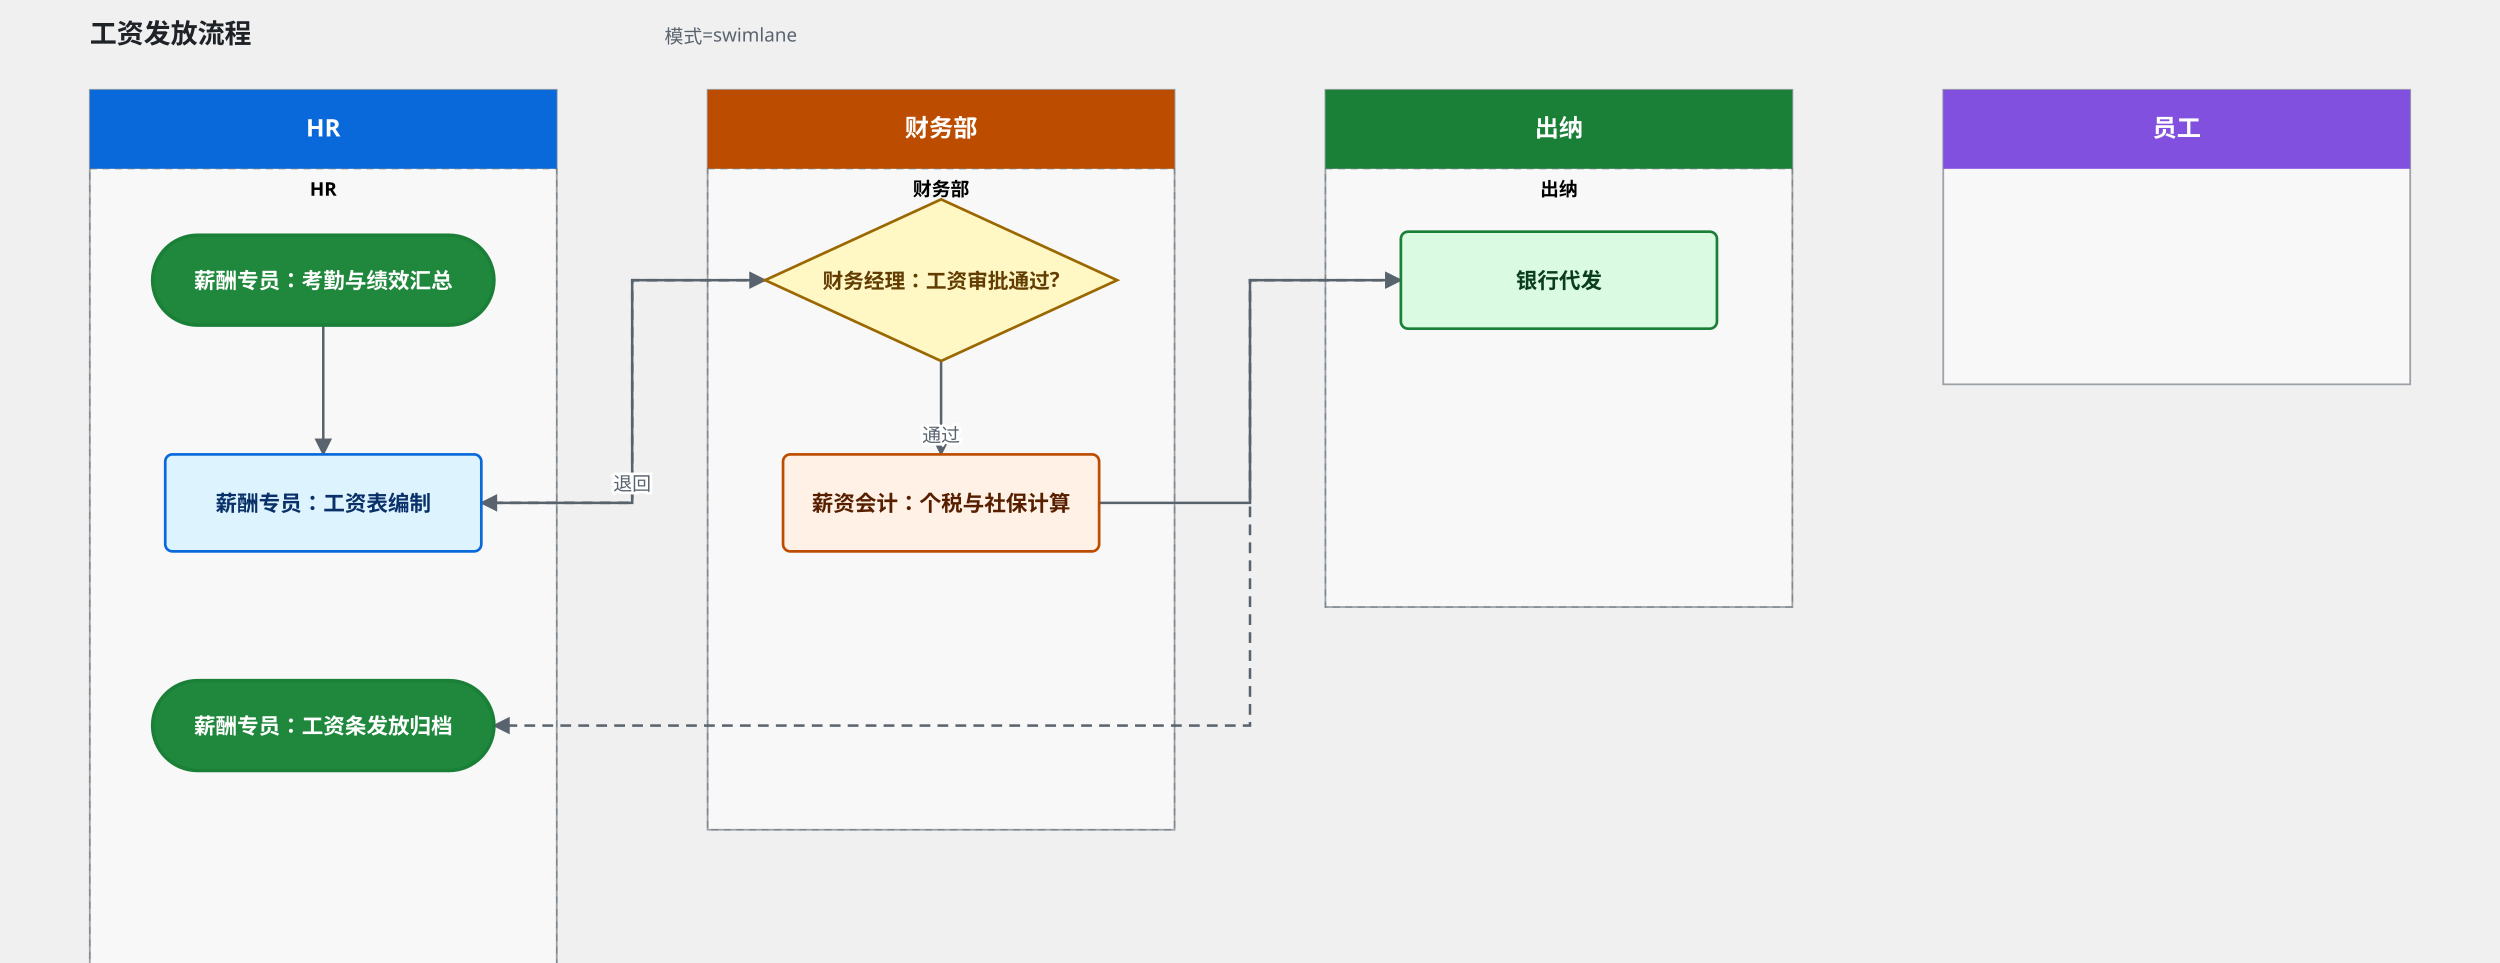
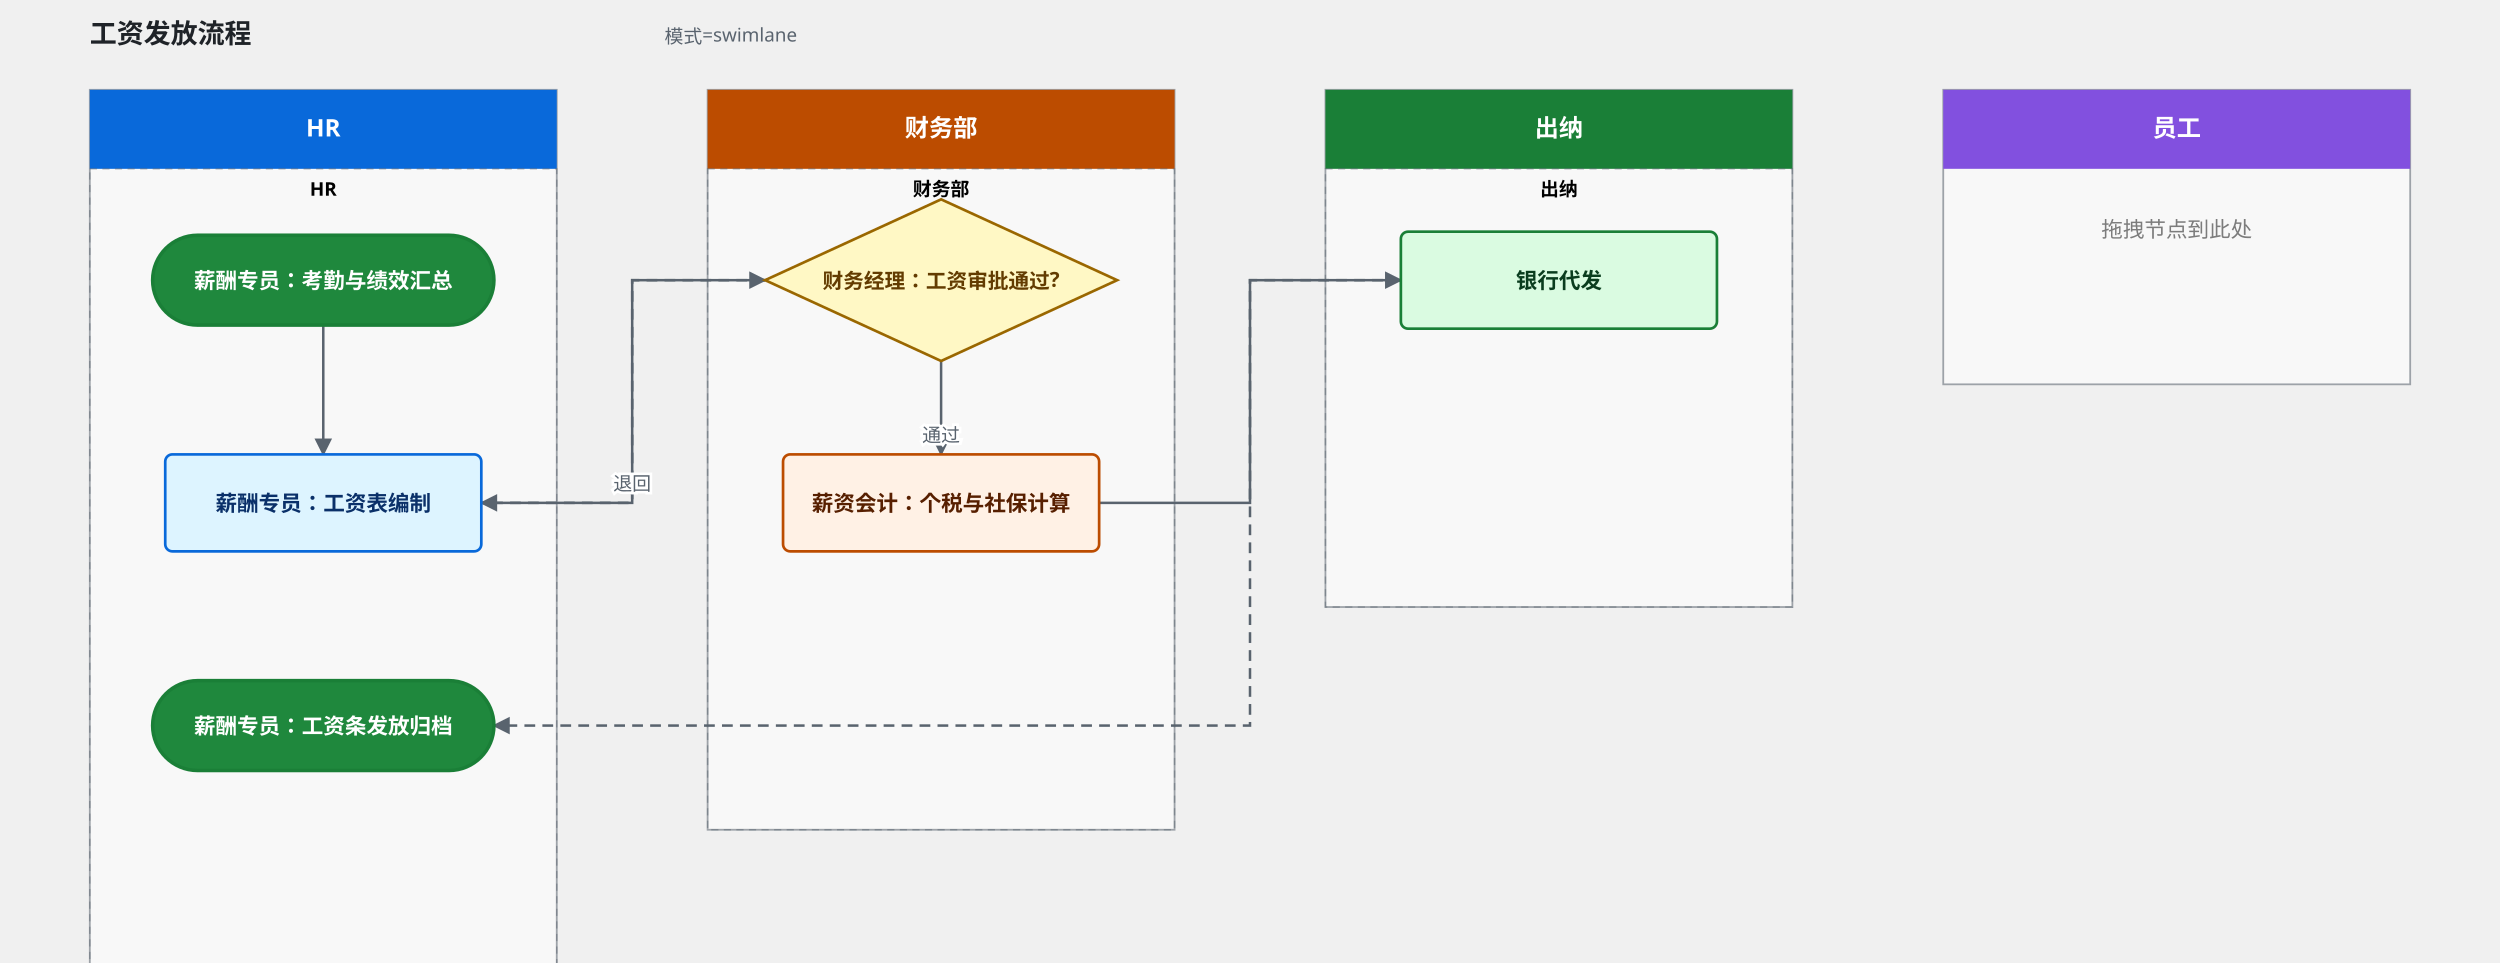
<svg xmlns="http://www.w3.org/2000/svg" viewBox="0 0 1392 536" width="1392" height="536" style="background:#ffffff;font-family:'Microsoft YaHei',system-ui,sans-serif">
  <defs>
    <marker id="arr" viewBox="0 0 10 10" refX="9" refY="5" markerWidth="7" markerHeight="7" orient="auto-start-reverse">
      <path d="M0,0 L10,5 L0,10 z" fill="#59636e" />
    </marker>
  </defs>
  <g data-lane="HR" data-lane-depth="0">
    <rect x="50" y="50" width="260" height="536" fill="#ffffff" stroke="#59636e" stroke-width="1" opacity="0.55" />
    <rect x="50" y="50" width="260" height="44" fill="#0969da" />
    <text x="180" y="76" text-anchor="middle" font-size="13.5" font-weight="700" fill="#ffffff">HR</text>
    <rect x="50" y="94" width="260" height="492" fill="transparent" stroke="#59636e" stroke-width="0.8" stroke-dasharray="4 3" opacity="0.45" data-lane-role="HR" />
    <text x="180" y="109" text-anchor="middle" font-size="10.5" font-weight="600" fill="undefined">HR</text>
  </g>
  <g data-lane="财务部" data-lane-depth="0">
    <rect x="394" y="50" width="260" height="412" fill="#ffffff" stroke="#59636e" stroke-width="1" opacity="0.55" />
    <rect x="394" y="50" width="260" height="44" fill="#bc4c00" />
    <text x="524" y="76" text-anchor="middle" font-size="13.5" font-weight="700" fill="#ffffff">财务部</text>
    <rect x="394" y="94" width="260" height="368" fill="transparent" stroke="#59636e" stroke-width="0.8" stroke-dasharray="4 3" opacity="0.45" data-lane-role="财务部" />
    <text x="524" y="109" text-anchor="middle" font-size="10.5" font-weight="600" fill="undefined">财务部</text>
  </g>
  <g data-lane="出纳" data-lane-depth="0">
    <rect x="738" y="50" width="260" height="288" fill="#ffffff" stroke="#59636e" stroke-width="1" opacity="0.55" />
    <rect x="738" y="50" width="260" height="44" fill="#1a7f37" />
    <text x="868" y="76" text-anchor="middle" font-size="13.5" font-weight="700" fill="#ffffff">出纳</text>
    <rect x="738" y="94" width="260" height="244" fill="transparent" stroke="#59636e" stroke-width="0.8" stroke-dasharray="4 3" opacity="0.45" data-lane-role="出纳" />
    <text x="868" y="109" text-anchor="middle" font-size="10.5" font-weight="600" fill="undefined">出纳</text>
  </g>
  <g data-lane="员工" data-lane-depth="0">
    <rect x="1082" y="50" width="260" height="164" fill="#ffffff" stroke="#59636e" stroke-width="1" opacity="0.55" />
    <rect x="1082" y="50" width="260" height="44" fill="#8250df" />
    <text x="1212" y="76" text-anchor="middle" font-size="13.5" font-weight="700" fill="#ffffff">员工</text>
+     <text x="1212" y="132" text-anchor="middle" font-size="12" fill="undefined" opacity="0.5" pointer-events="none">拖拽节点到此处</text>
  </g>
  <path d="M 180 181 L 180 253" fill="none" stroke="#59636e" stroke-width="1.4" marker-end="url(#arr)" data-edge="1" data-eidx="0" />
  <path d="M 268 280 L 352 280 L 352 156 L 426 156" fill="none" stroke="#59636e" stroke-width="1.4" marker-end="url(#arr)" data-edge="1" data-eidx="1" />
  <path d="M 524 201 L 524 253" fill="none" stroke="#59636e" stroke-width="1.4" marker-end="url(#arr)" data-edge="1" data-eidx="2" />
  <text x="524" y="246" text-anchor="middle" font-size="10.5" fill="#59636e" paint-order="stroke" stroke="#ffffff" stroke-width="3">通过</text>
  <path d="M 426 156 L 352 156 L 352 280 L 268 280" fill="none" stroke="#59636e" stroke-width="1.4" stroke-dasharray="6 4" marker-end="url(#arr)" data-edge="1" data-eidx="3" />
  <text x="352" y="273" text-anchor="middle" font-size="10.5" fill="#59636e" paint-order="stroke" stroke="#ffffff" stroke-width="3">退回</text>
  <path d="M 612 280 L 696 280 L 696 156 L 780 156" fill="none" stroke="#59636e" stroke-width="1.4" marker-end="url(#arr)" data-edge="1" data-eidx="4" />
  <path d="M 780 156 L 696 156 L 696 404 L 275 404" fill="none" stroke="#59636e" stroke-width="1.4" stroke-dasharray="6 4" marker-end="url(#arr)" data-edge="1" data-eidx="5" />
  <g transform="translate(85,131)" data-id="N1">
    <g fill="#1f883d" stroke="#1a7f37" stroke-width="2">
      <rect x="0" y="0" width="190" height="50" rx="25" ry="25" />
    </g>
    <text x="95" y="29.5" text-anchor="middle" font-size="12" font-weight="600" fill="#ffffff">薪酬专员：考勤与绩效汇总</text>
  </g>
  <g transform="translate(92,253)" data-id="N2">
    <g fill="#ddf4ff" stroke="#0969da" stroke-width="1.5">
      <rect x="0" y="0" width="176" height="54" rx="4" />
    </g>
    <text x="88" y="31.5" text-anchor="middle" font-size="12" font-weight="600" fill="#0a3069">薪酬专员：工资表编制</text>
  </g>
  <g transform="translate(85,379)" data-id="N6">
    <g fill="#1f883d" stroke="#1a7f37" stroke-width="2">
      <rect x="0" y="0" width="190" height="50" rx="25" ry="25" />
    </g>
    <text x="95" y="29.5" text-anchor="middle" font-size="12" font-weight="600" fill="#ffffff">薪酬专员：工资条发放归档</text>
  </g>
  <g transform="translate(426,111)" data-id="N3">
    <g fill="#fff8c5" stroke="#9a6700" stroke-width="1.5">
      <polygon points="98,0 196,45 98,90 0,45" />
    </g>
    <text x="98" y="49.5" text-anchor="middle" font-size="11.5" font-weight="600" fill="#633c01">财务经理：工资审批通过?</text>
  </g>
  <g transform="translate(436,253)" data-id="N4">
    <g fill="#fff1e5" stroke="#bc4c00" stroke-width="1.5">
      <rect x="0" y="0" width="176" height="54" rx="4" />
    </g>
    <text x="88" y="31.5" text-anchor="middle" font-size="12" font-weight="600" fill="#571f00">薪资会计：个税与社保计算</text>
  </g>
  <g transform="translate(780,129)" data-id="N5">
    <g fill="#dafbe1" stroke="#1a7f37" stroke-width="1.5">
      <rect x="0" y="0" width="176" height="54" rx="4" />
    </g>
    <text x="88" y="31.5" text-anchor="middle" font-size="12" font-weight="600" fill="#0a3d1e">银行代发</text>
  </g>
  <text x="50" y="24" font-size="15" font-weight="700" fill="#1f2328">工资发放流程</text>
  <text x="370" y="24" font-size="10.5" fill="#59636e">模式=swimlane</text>
</svg>
